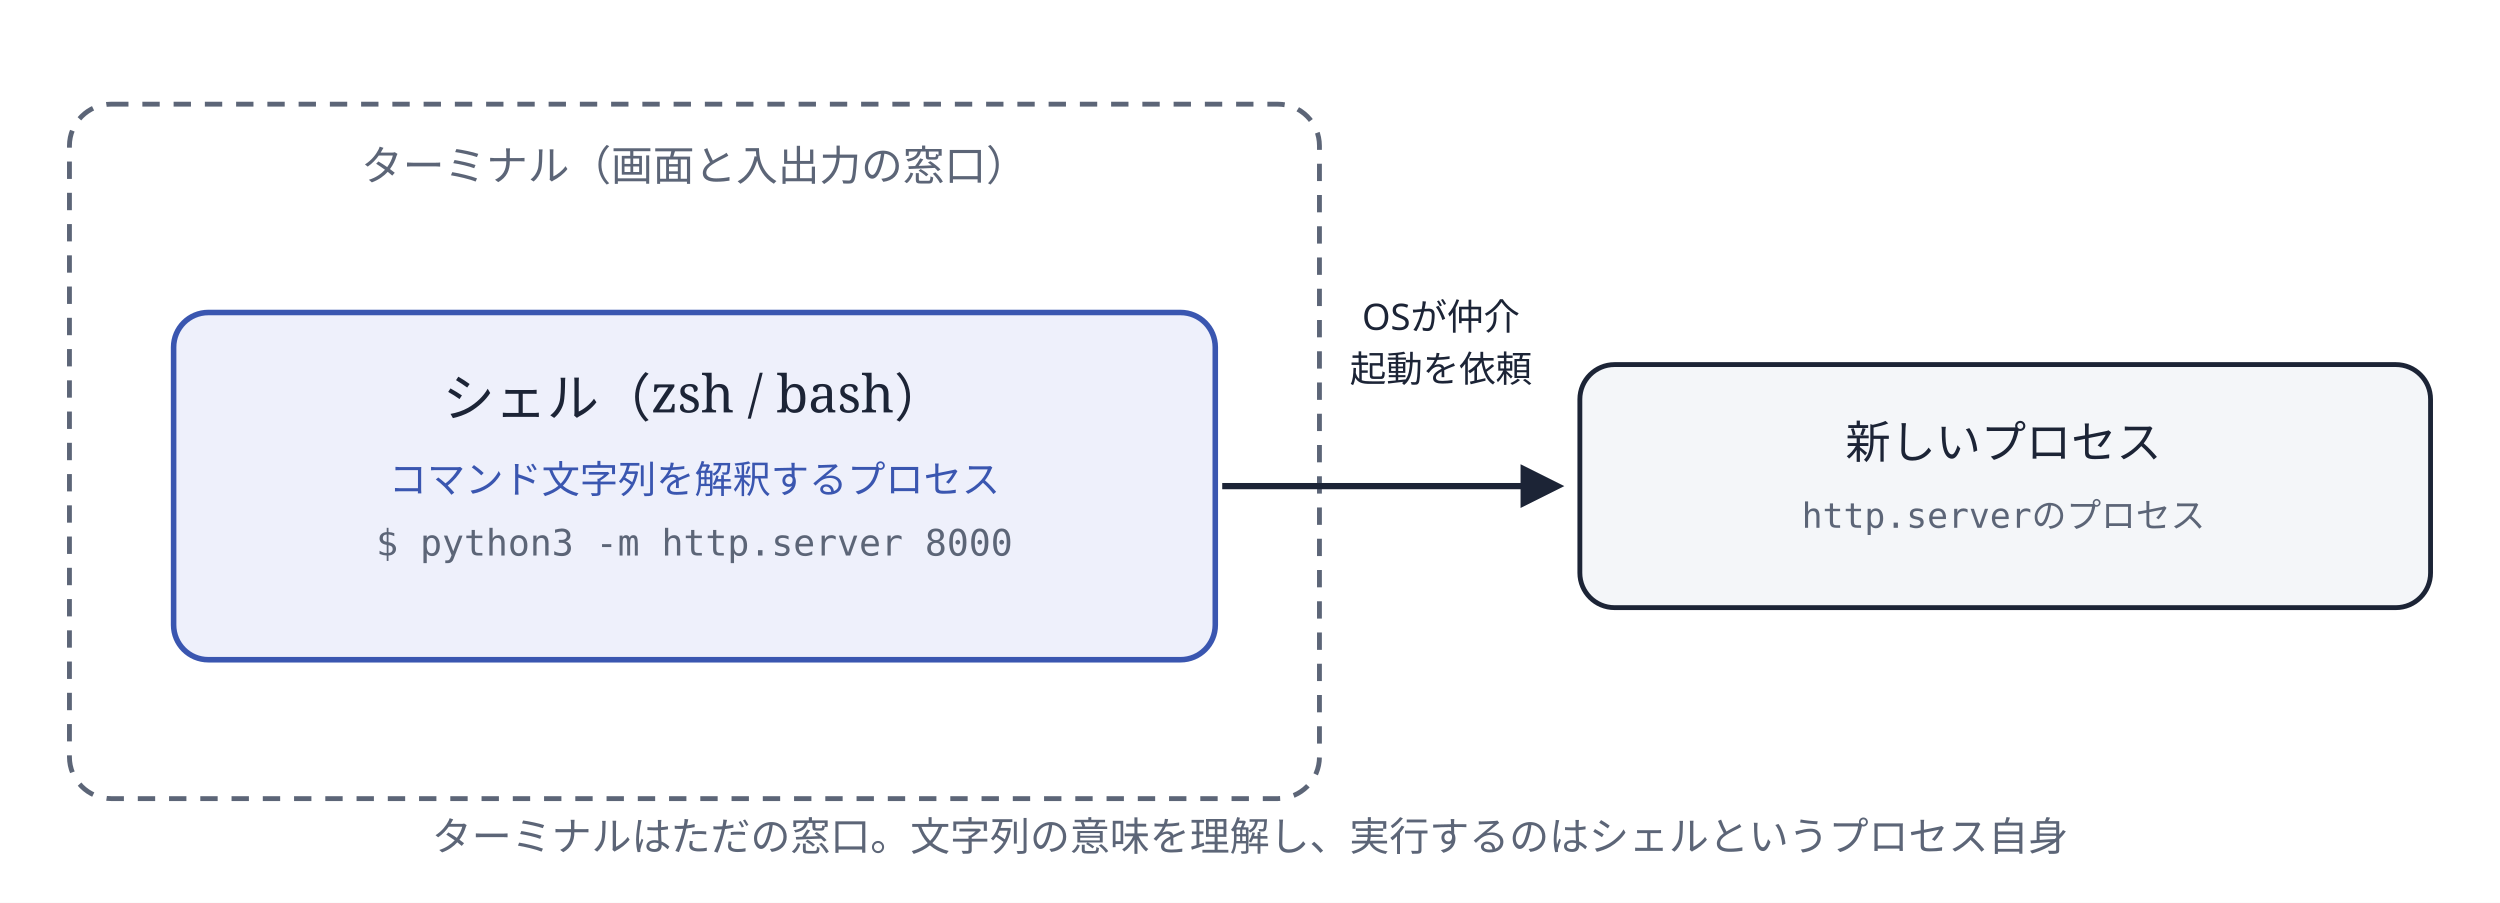
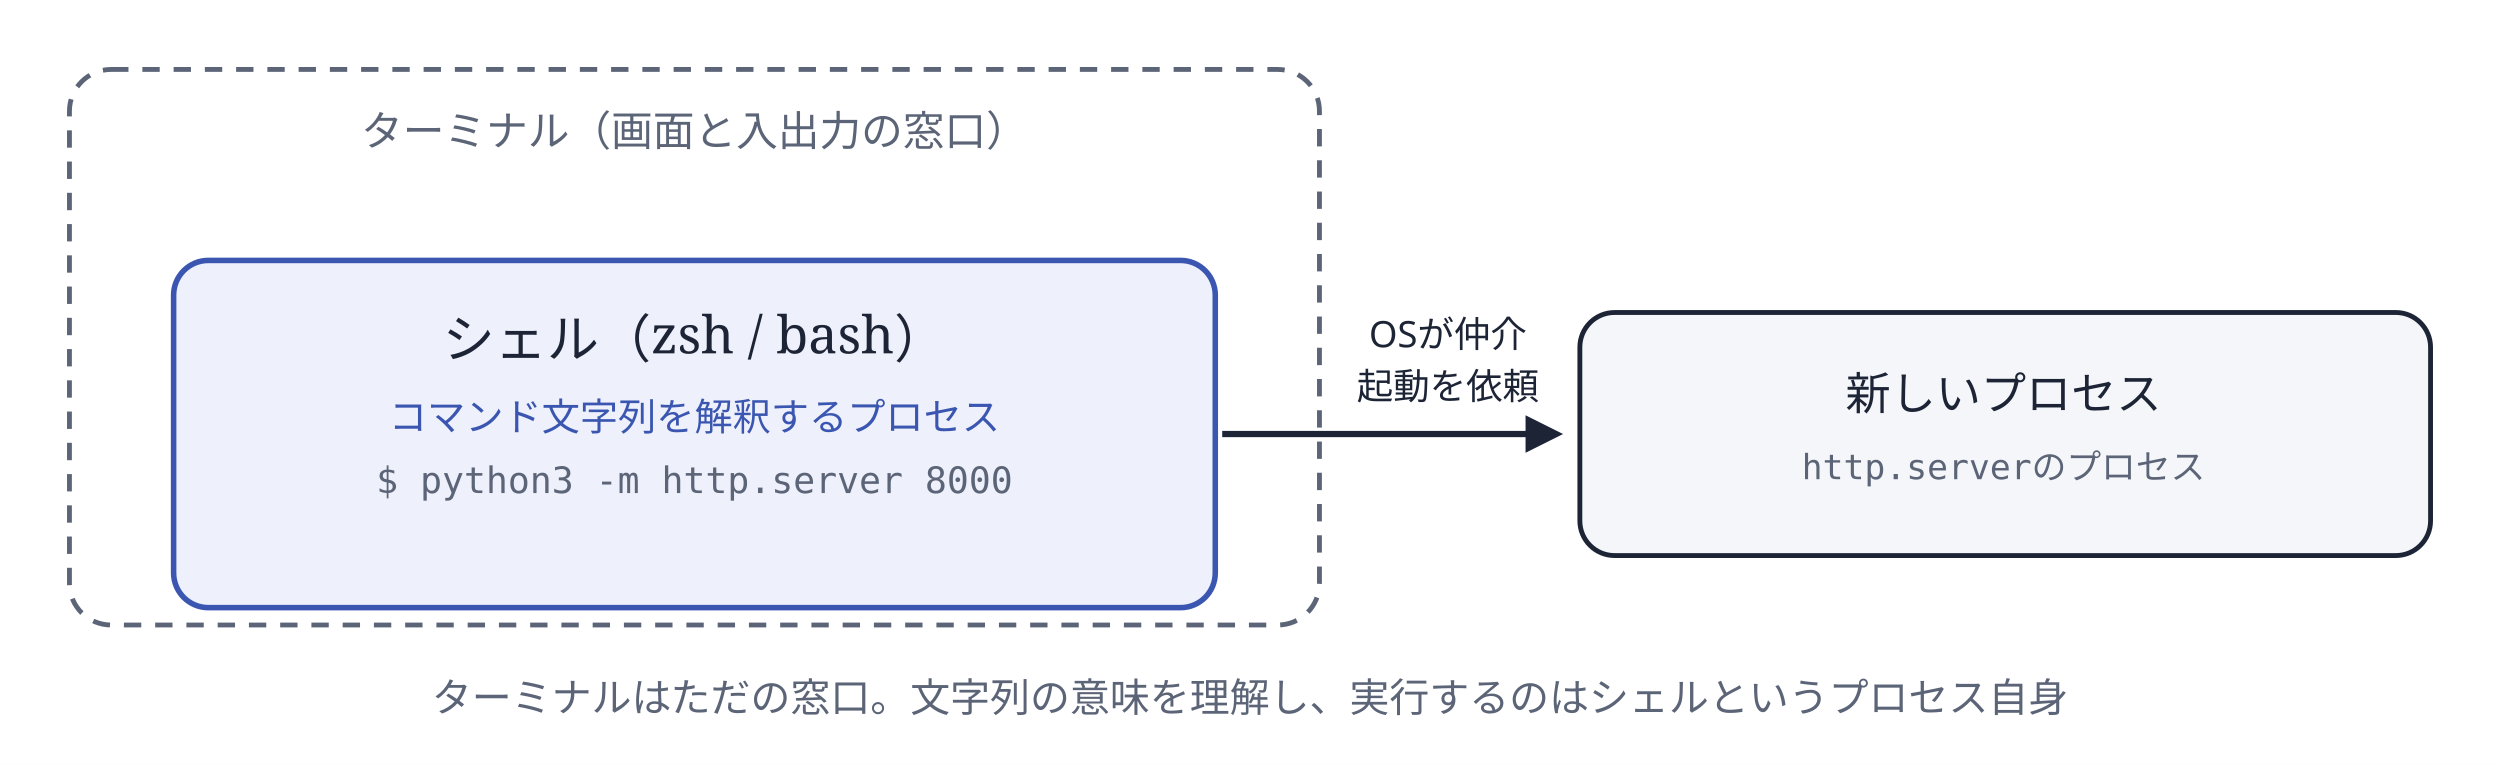
- <svg xmlns="http://www.w3.org/2000/svg" viewBox="0 0 720 260" role="img" aria-label="ターミナルという窓口の中でシェルというプロセスがコマンド文字列を解釈し、OSに新しいプロセスの起動を依頼する構造を示す図">
+ <svg xmlns="http://www.w3.org/2000/svg" viewBox="0 0 720 220" role="img" aria-label="ターミナルという窓口の中でシェルというプロセスがコマンド文字列を解釈し、OSに新しいプロセスの起動を依頼する構造を示す図">
  <defs>
-     <marker id="arrowsh" viewBox="0 0 10 10" refX="8" refY="5" markerWidth="7" markerHeight="7" orient="auto-start-reverse">
+     <marker id="arrowsh" viewBox="0 0 10 10" refX="8" refY="5" markerWidth="6" markerHeight="6" orient="auto-start-reverse">
      <path d="M 0 0 L 10 5 L 0 10 z" fill="#1c2436" />
    </marker>
  </defs>
-   <rect width="720" height="260" fill="#ffffff" />
-   <rect x="20" y="30" width="360" height="200" rx="12" fill="none" stroke="#5c6577" stroke-width="1.4" stroke-dasharray="5 4" />
-   <text x="200" y="52" text-anchor="middle" font-family="sans-serif" font-size="12" fill="#5c6577">ターミナル（画面と入出力の窓口）</text>
-   <rect x="50" y="90" width="300" height="100" rx="10" fill="#eef0fb" stroke="#3a56b0" stroke-width="1.6" />
-   <text x="200" y="120" text-anchor="middle" font-family="Georgia, serif" font-size="15" fill="#1c2436">シェル（zsh / bash）</text>
-   <text x="200" y="142" text-anchor="middle" font-family="sans-serif" font-size="11" fill="#3a56b0">コマンド文字列を解釈するプロセス</text>
-   <text x="200" y="160" text-anchor="middle" font-family="ui-monospace, Menlo, monospace" font-size="10.5" fill="#5c6577">$ python3 -m http.server 8000</text>
-   <line x1="352" y1="140" x2="448" y2="140" stroke="#1c2436" stroke-width="1.8" marker-end="url(#arrowsh)" />
-   <text x="415" y="95" text-anchor="middle" font-family="sans-serif" font-size="10.5" fill="#1c2436">OSが仲介</text>
-   <text x="415" y="110" text-anchor="middle" font-family="sans-serif" font-size="10.5" fill="#1c2436">起動を依頼</text>
-   <rect x="455" y="105" width="245" height="70" rx="10" fill="#f4f6f9" stroke="#1c2436" stroke-width="1.4" />
-   <text x="577" y="132" text-anchor="middle" font-family="Georgia, serif" font-size="13" fill="#1c2436">新しいプロセス</text>
-   <text x="577" y="152" text-anchor="middle" font-family="ui-monospace, Menlo, monospace" font-size="10" fill="#5c6577">http.serverのプロセス</text>
-   <text x="360" y="245" text-anchor="middle" font-family="sans-serif" font-size="11.5" fill="#5c6577">ターミナルはただの窓口。文字列の意味を理解し、実行するのはシェルというプロセス自身</text>
+   <rect width="720" height="220" fill="#ffffff" />
+   <rect x="20" y="20" width="360" height="160" rx="12" fill="none" stroke="#5c6577" stroke-width="1.4" stroke-dasharray="5 4" />
+   <text x="200" y="42" text-anchor="middle" font-family="sans-serif" font-size="12" fill="#5c6577">ターミナル（画面と入出力の窓口）</text>
+   <rect x="50" y="75" width="300" height="100" rx="10" fill="#eef0fb" stroke="#3a56b0" stroke-width="1.6" />
+   <text x="200" y="103" text-anchor="middle" font-family="Georgia, serif" font-size="15" fill="#1c2436">シェル（zsh / bash）</text>
+   <text x="200" y="124" text-anchor="middle" font-family="sans-serif" font-size="11" fill="#3a56b0">コマンド文字列を解釈するプロセス</text>
+   <text x="200" y="142" text-anchor="middle" font-family="ui-monospace, Menlo, monospace" font-size="10.5" fill="#5c6577">$ python3 -m http.server 8000</text>
+   <line x1="352" y1="125" x2="448" y2="125" stroke="#1c2436" stroke-width="1.8" marker-end="url(#arrowsh)" />
+   <text x="417" y="100" text-anchor="middle" font-family="sans-serif" font-size="10.5" fill="#1c2436">OSが仲介</text>
+   <text x="417" y="115" text-anchor="middle" font-family="sans-serif" font-size="10.5" fill="#1c2436">起動を依頼</text>
+   <rect x="455" y="90" width="245" height="70" rx="10" fill="#f4f6f9" stroke="#1c2436" stroke-width="1.4" />
+   <text x="577" y="118" text-anchor="middle" font-family="Georgia, serif" font-size="13" fill="#1c2436">新しいプロセス</text>
+   <text x="577" y="138" text-anchor="middle" font-family="ui-monospace, Menlo, monospace" font-size="10" fill="#5c6577">http.serverのプロセス</text>
+   <text x="360" y="205" text-anchor="middle" font-family="sans-serif" font-size="11.5" fill="#5c6577">ターミナルはただの窓口。文字列の意味を理解し、実行するのはシェルというプロセス自身</text>
</svg>
